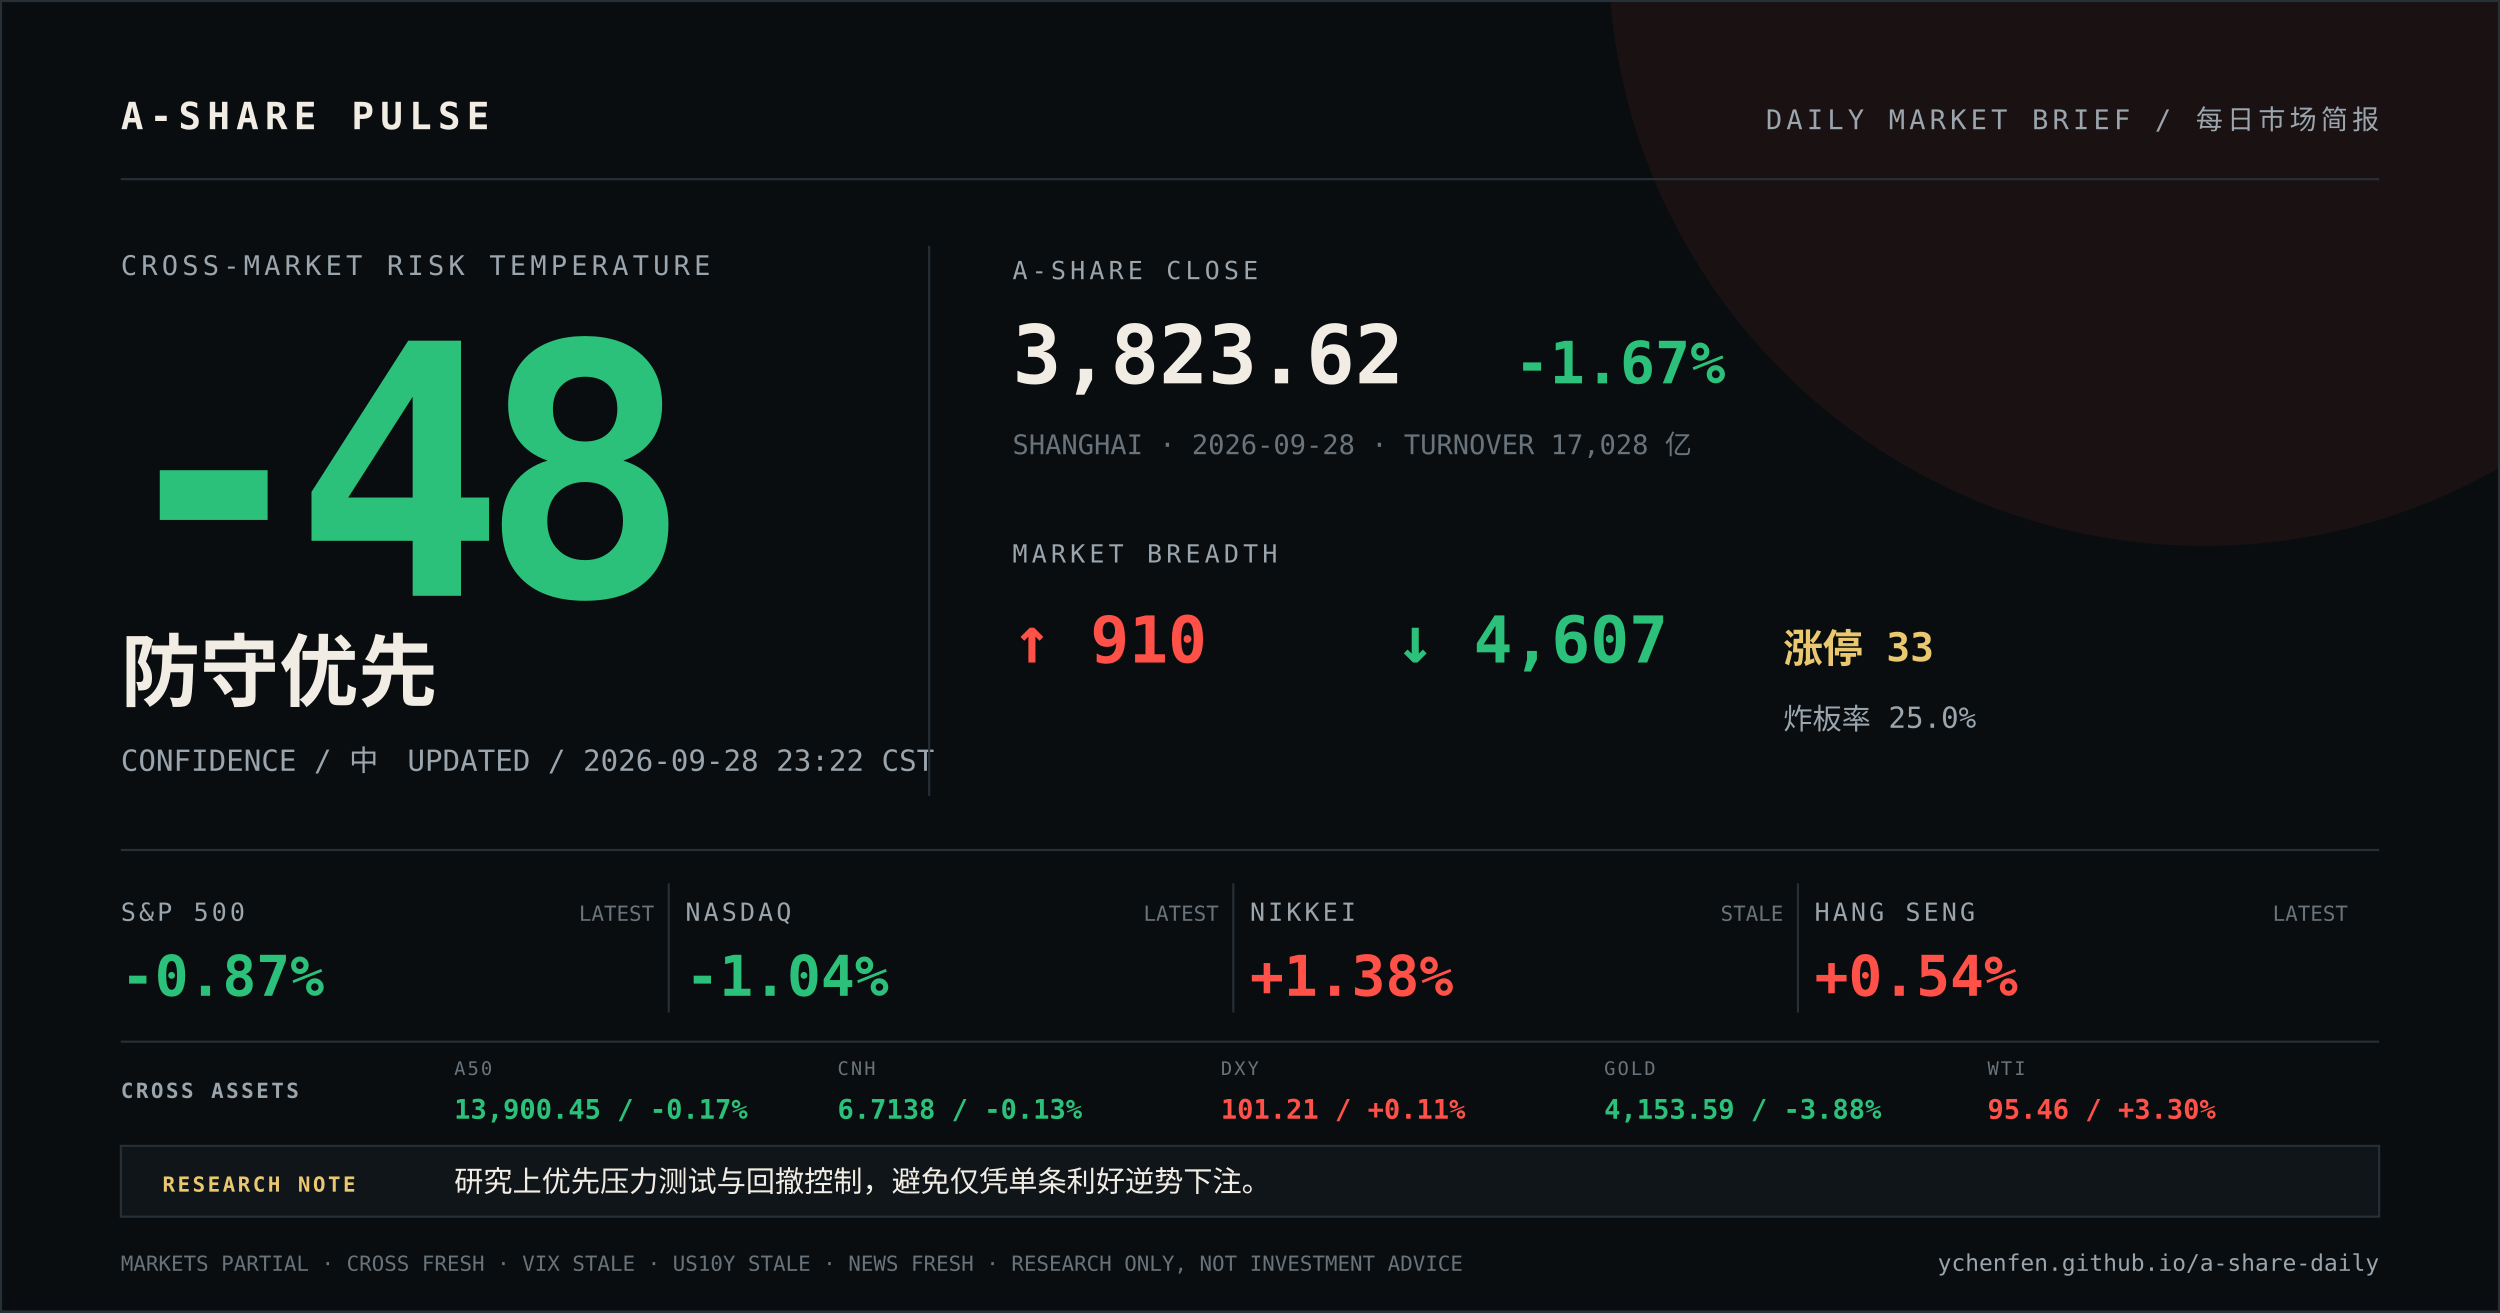
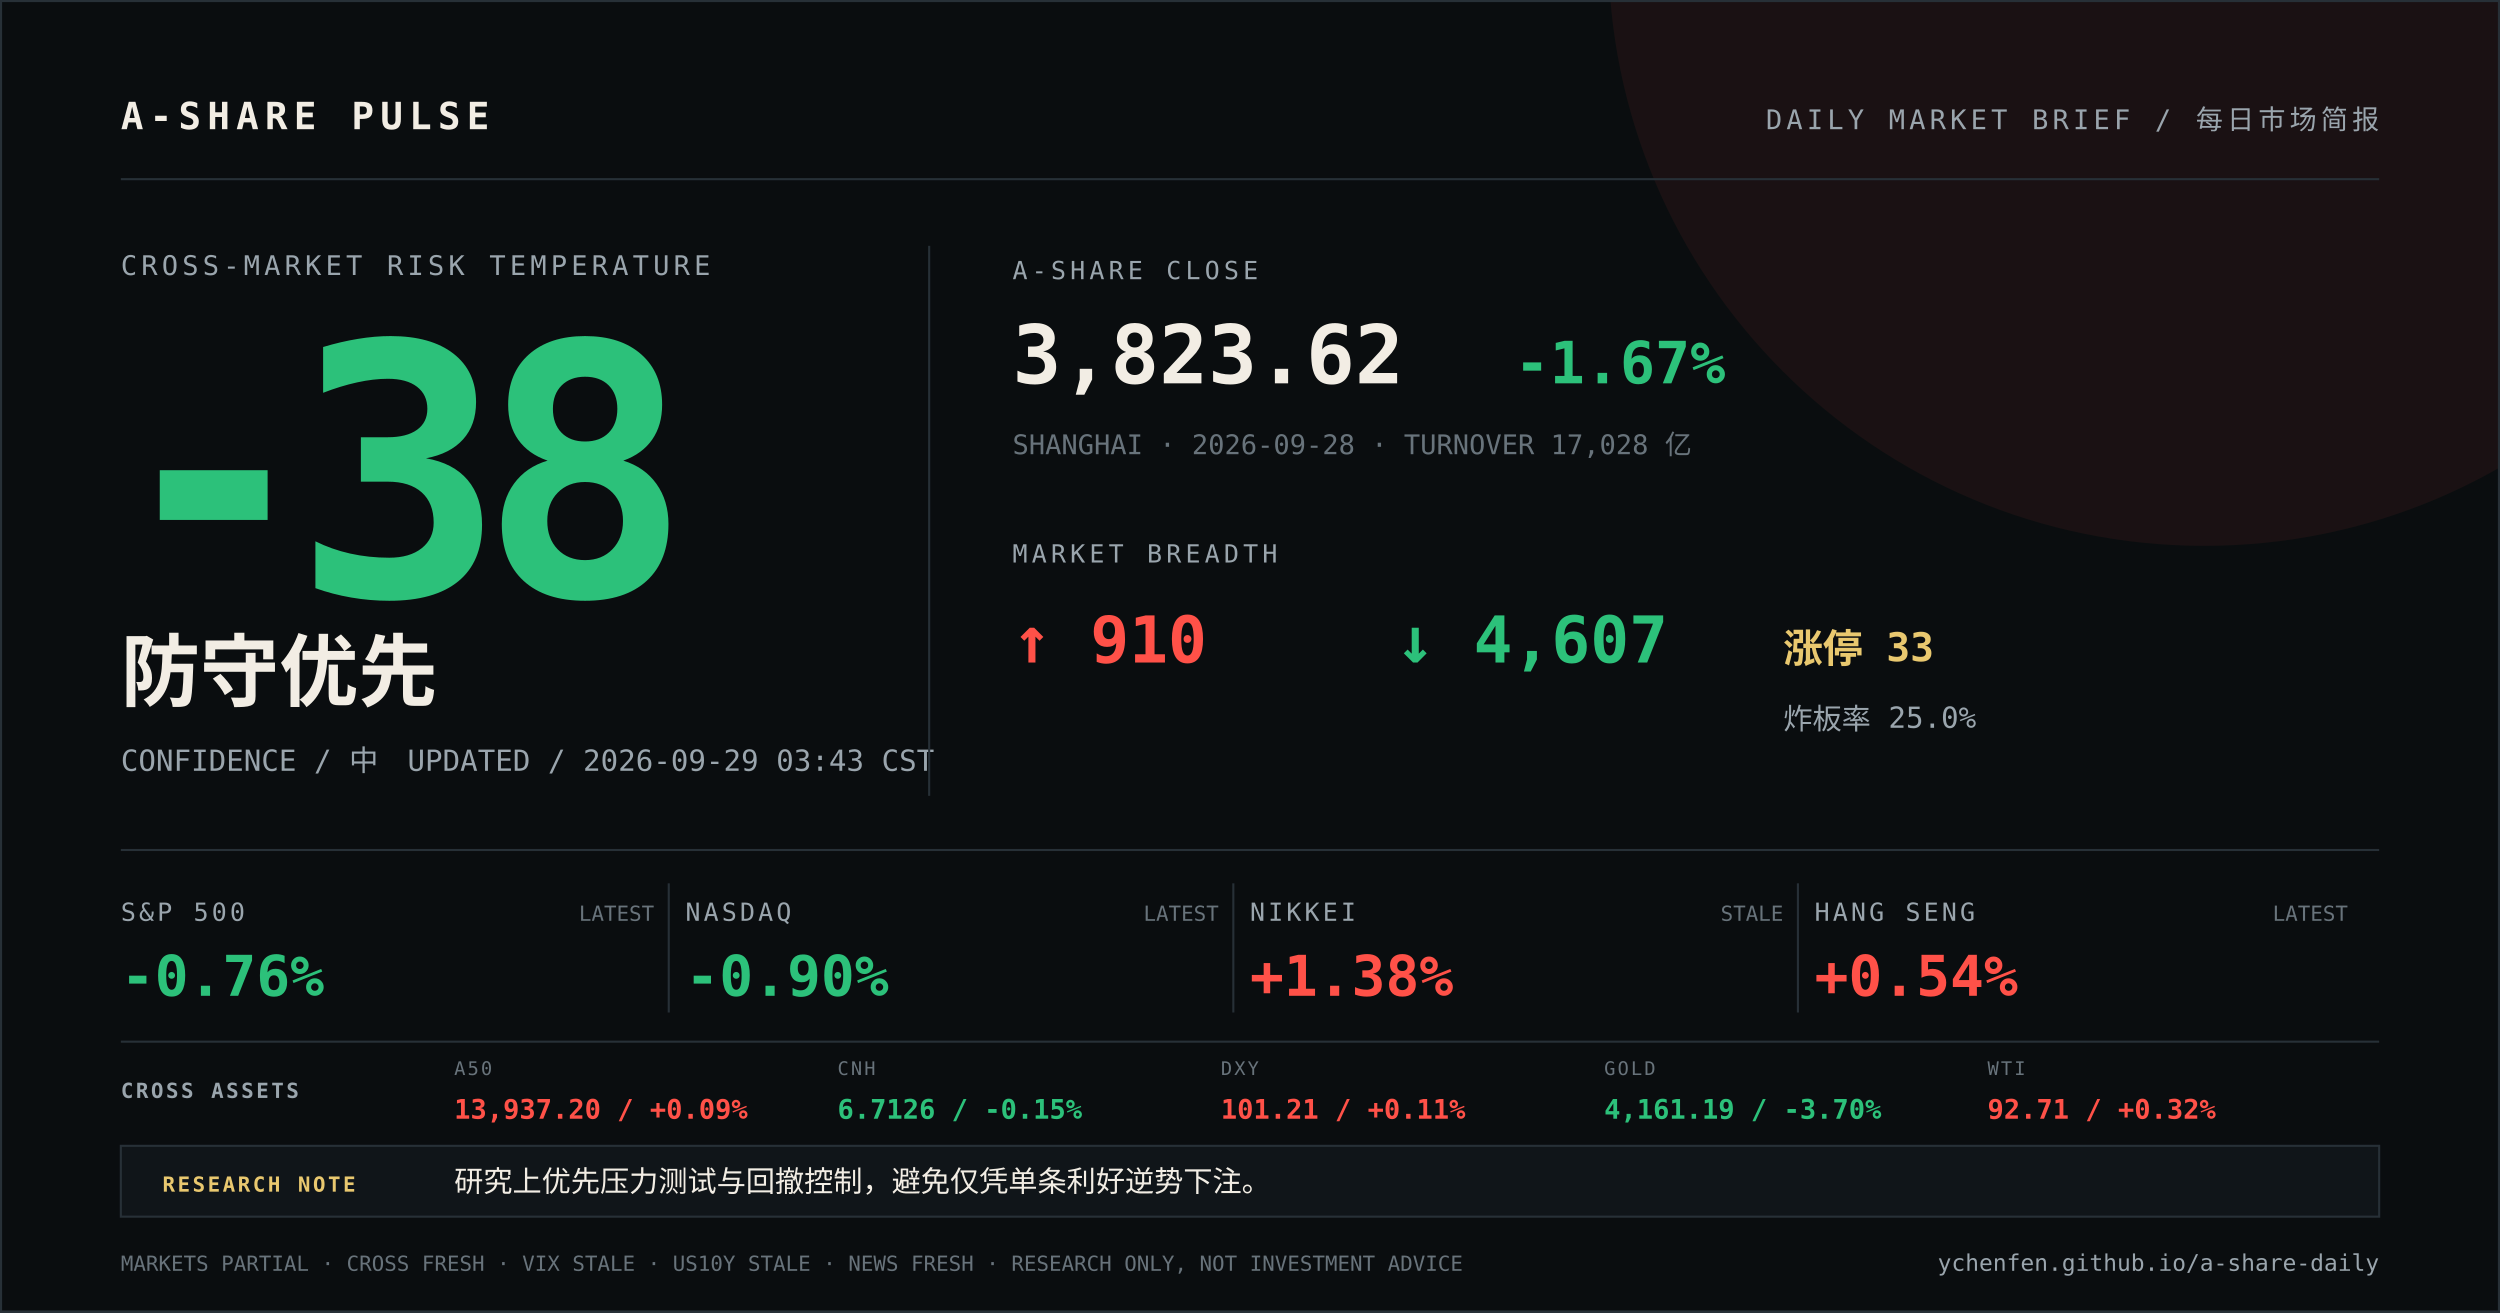
<svg xmlns="http://www.w3.org/2000/svg" width="1200" height="630" viewBox="0 0 1200 630">
  <rect width="1200" height="630" fill="#0a0d0f" />
  <circle cx="1058" cy="-24" r="286" fill="#ff5148" opacity="0.07" />
  <path d="M0 0H1200V630H0Z" fill="none" stroke="#273037" stroke-width="2" />
  <g font-family="DIN Alternate, SFMono-Regular, Menlo, monospace">
    <text x="58" y="62" fill="#f2ede4" font-size="18" font-weight="700" letter-spacing="3">A-SHARE PULSE</text>
    <text x="1142" y="62" fill="#9aa5ad" font-size="13" text-anchor="end" letter-spacing="2">DAILY MARKET BRIEF / 每日市场简报</text>
    <line x1="58" y1="86" x2="1142" y2="86" stroke="#273037" />
    <text x="58" y="132" fill="#9aa5ad" font-size="13" letter-spacing="2">CROSS-MARKET RISK TEMPERATURE</text>
-     <text x="52" y="286" fill="#2cc17a" font-size="168" font-weight="800" letter-spacing="-12">-48</text>
+     <text x="52" y="286" fill="#2cc17a" font-size="168" font-weight="800" letter-spacing="-12">-38</text>
    <text x="58" y="336" fill="#f2ede4" font-size="38" font-weight="700">防守优先</text>
-     <text x="58" y="370" fill="#9aa5ad" font-size="14">CONFIDENCE / 中　UPDATED / 2026-09-28 23:22 CST</text>
+     <text x="58" y="370" fill="#9aa5ad" font-size="14">CONFIDENCE / 中　UPDATED / 2026-09-29 03:43 CST</text>
    <line x1="446" y1="118" x2="446" y2="382" stroke="#273037" />
    <text x="486" y="134" fill="#9aa5ad" font-size="12" letter-spacing="2">A-SHARE CLOSE</text>
    <text x="486" y="184" fill="#f2ede4" font-size="39" font-weight="700">3,823.62</text>
    <text x="727" y="184" fill="#2cc17a" font-size="28" font-weight="700">-1.67%</text>
    <text x="486" y="218" fill="#68737b" font-size="13">SHANGHAI · 2026-09-28 · TURNOVER 17,028 亿</text>
    <text x="486" y="270" fill="#9aa5ad" font-size="12" letter-spacing="2">MARKET BREADTH</text>
    <text x="486" y="318" fill="#ff5148" font-size="31" font-weight="700">↑ 910</text>
    <text x="670" y="318" fill="#2cc17a" font-size="31" font-weight="700">↓ 4,607</text>
    <text x="856" y="318" fill="#e9c86f" font-size="19" font-weight="700">涨停 33</text>
    <text x="856" y="350" fill="#9aa5ad" font-size="14">炸板率 25.0%</text>
    <line x1="58" y1="408" x2="1142" y2="408" stroke="#273037" />
    <text x="58" y="442" fill="#9aa5ad" font-size="12" letter-spacing="1.5">S&amp;P 500</text>
-     <text x="58" y="478" fill="#2cc17a" font-size="27" font-weight="700">-0.87%</text>
+     <text x="58" y="478" fill="#2cc17a" font-size="27" font-weight="700">-0.76%</text>
    <text x="314" y="442" fill="#68737b" font-size="10" text-anchor="end">LATEST</text>
    <line x1="321" y1="424" x2="321" y2="486" stroke="#273037" />
    <text x="329" y="442" fill="#9aa5ad" font-size="12" letter-spacing="1.5">NASDAQ</text>
-     <text x="329" y="478" fill="#2cc17a" font-size="27" font-weight="700">-1.04%</text>
+     <text x="329" y="478" fill="#2cc17a" font-size="27" font-weight="700">-0.90%</text>
    <text x="585" y="442" fill="#68737b" font-size="10" text-anchor="end">LATEST</text>
    <line x1="592" y1="424" x2="592" y2="486" stroke="#273037" />
    <text x="600" y="442" fill="#9aa5ad" font-size="12" letter-spacing="1.5">NIKKEI</text>
    <text x="600" y="478" fill="#ff5148" font-size="27" font-weight="700">+1.38%</text>
    <text x="856" y="442" fill="#68737b" font-size="10" text-anchor="end">STALE</text>
    <line x1="863" y1="424" x2="863" y2="486" stroke="#273037" />
    <text x="871" y="442" fill="#9aa5ad" font-size="12" letter-spacing="1.5">HANG SENG</text>
    <text x="871" y="478" fill="#ff5148" font-size="27" font-weight="700">+0.54%</text>
    <text x="1127" y="442" fill="#68737b" font-size="10" text-anchor="end">LATEST</text>
    <line x1="58" y1="500" x2="1142" y2="500" stroke="#273037" />
    <text x="58" y="527" fill="#9aa5ad" font-size="10" font-weight="700" letter-spacing="1.2">CROSS ASSETS</text>
    <text x="218" y="516" fill="#68737b" font-size="9" letter-spacing="1">A50</text>
-     <text x="218" y="537" fill="#2cc17a" font-size="13" font-weight="700">13,900.45 / -0.17%</text>
+     <text x="218" y="537" fill="#ff5148" font-size="13" font-weight="700">13,937.20 / +0.09%</text>
    <text x="402" y="516" fill="#68737b" font-size="9" letter-spacing="1">CNH</text>
-     <text x="402" y="537" fill="#2cc17a" font-size="13" font-weight="700">6.7138 / -0.13%</text>
+     <text x="402" y="537" fill="#2cc17a" font-size="13" font-weight="700">6.7126 / -0.15%</text>
    <text x="586" y="516" fill="#68737b" font-size="9" letter-spacing="1">DXY</text>
    <text x="586" y="537" fill="#ff5148" font-size="13" font-weight="700">101.21 / +0.11%</text>
    <text x="770" y="516" fill="#68737b" font-size="9" letter-spacing="1">GOLD</text>
-     <text x="770" y="537" fill="#2cc17a" font-size="13" font-weight="700">4,153.59 / -3.88%</text>
+     <text x="770" y="537" fill="#2cc17a" font-size="13" font-weight="700">4,161.19 / -3.70%</text>
    <text x="954" y="516" fill="#68737b" font-size="9" letter-spacing="1">WTI</text>
-     <text x="954" y="537" fill="#ff5148" font-size="13" font-weight="700">95.46 / +3.30%</text>
+     <text x="954" y="537" fill="#ff5148" font-size="13" font-weight="700">92.71 / +0.32%</text>
    <rect x="58" y="550" width="1084" height="34" fill="#101519" stroke="#273037" />
    <text x="78" y="572" fill="#e9c86f" font-size="10" font-weight="700" letter-spacing="1.2">RESEARCH NOTE</text>
    <text x="218" y="572" fill="#f2ede4" font-size="14">研究上优先压力测试与回撤控制，避免仅凭单条利好逆势下注。</text>
    <text x="58" y="610" fill="#68737b" font-size="10">MARKETS PARTIAL · CROSS FRESH · VIX STALE · US10Y STALE · NEWS FRESH · RESEARCH ONLY, NOT INVESTMENT ADVICE</text>
    <text x="1142" y="610" fill="#9aa5ad" font-size="11" text-anchor="end">ychenfen.github.io/a-share-daily</text>
  </g>
</svg>
